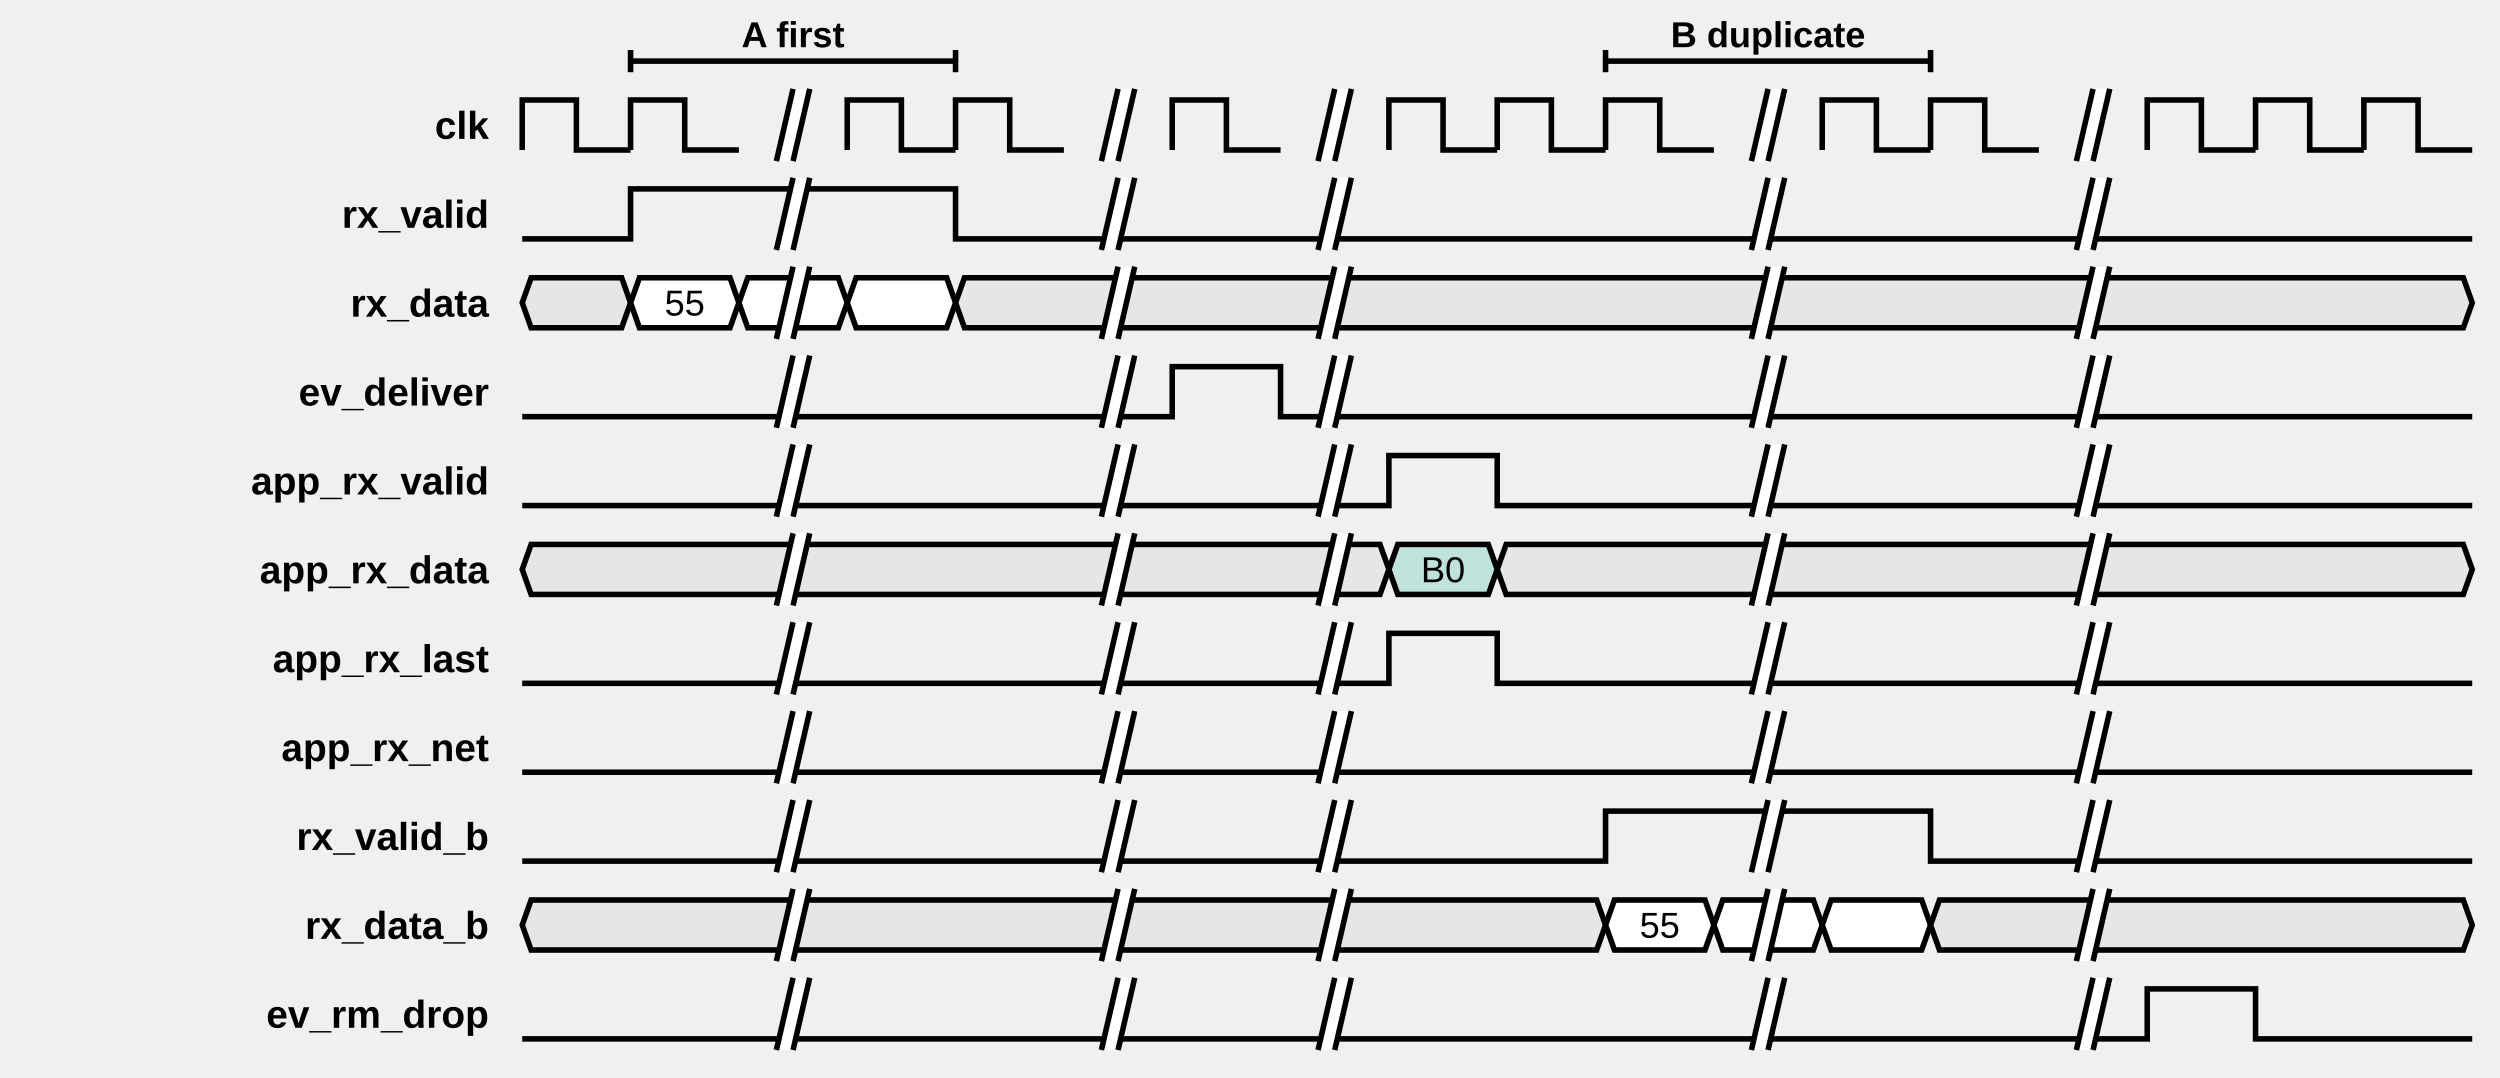
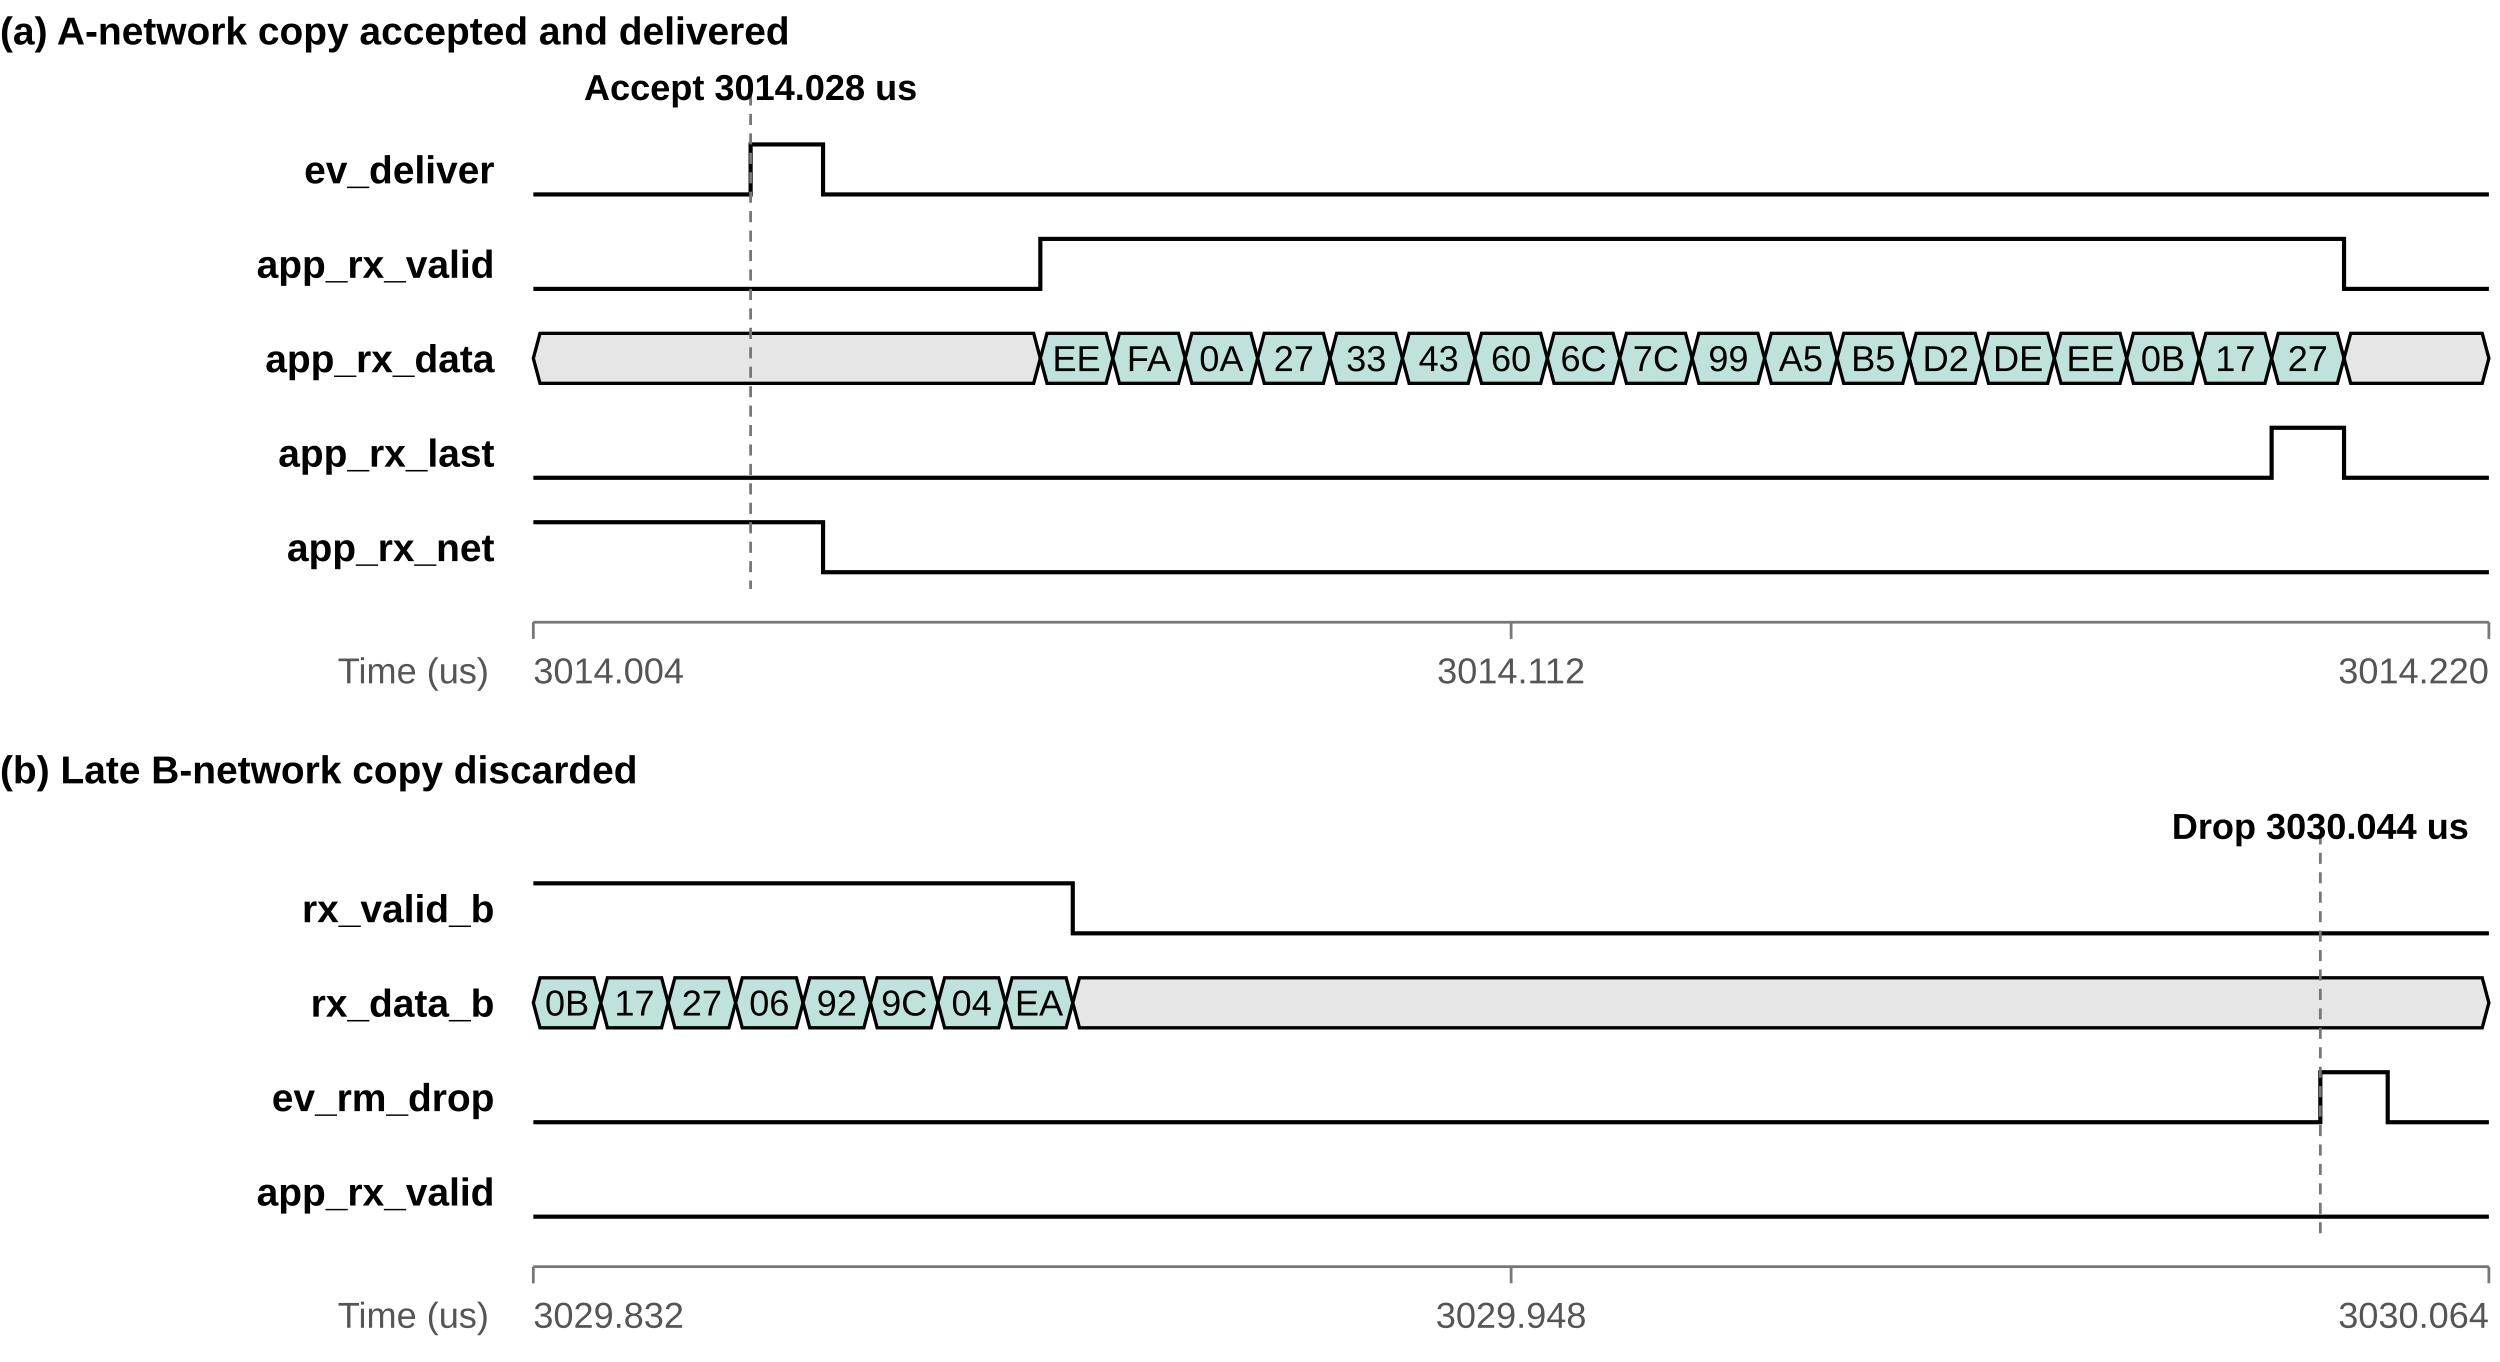
- <svg xmlns="http://www.w3.org/2000/svg" width="450pt" height="194pt" viewBox="0 0 450 194">
+ <svg xmlns="http://www.w3.org/2000/svg" width="450pt" height="245pt" viewBox="0 0 450 245">
  <style>text { font-family: Arial, Helvetica, sans-serif; }</style>
-   <style>path, line, polygon { stroke-width: 1.0; }</style>
-   <text x="88.00" y="25.00" font-size="7.0" text-anchor="end" fill="#000" font-weight="bold">clk</text>
-   <path d="M 94.00 27.00 L 94.00 18.00 L 103.75 18.00 L 103.75 27.00 L 113.50 27.00" fill="none" stroke="#000" stroke-width="0.6" />
-   <path d="M 113.50 27.00 L 113.50 18.00 L 123.25 18.00 L 123.25 27.00 L 133.00 27.00" fill="none" stroke="#000" stroke-width="0.6" />
-   <path d="M 152.50 27.00 L 152.50 18.00 L 162.25 18.00 L 162.25 27.00 L 172.00 27.00" fill="none" stroke="#000" stroke-width="0.6" />
-   <path d="M 172.00 27.00 L 172.00 18.00 L 181.75 18.00 L 181.75 27.00 L 191.50 27.00" fill="none" stroke="#000" stroke-width="0.6" />
-   <path d="M 211.00 27.00 L 211.00 18.00 L 220.75 18.00 L 220.75 27.00 L 230.50 27.00" fill="none" stroke="#000" stroke-width="0.6" />
-   <path d="M 250.00 27.00 L 250.00 18.00 L 259.75 18.00 L 259.75 27.00 L 269.50 27.00" fill="none" stroke="#000" stroke-width="0.6" />
-   <path d="M 269.50 27.00 L 269.50 18.00 L 279.25 18.00 L 279.25 27.00 L 289.00 27.00" fill="none" stroke="#000" stroke-width="0.6" />
-   <path d="M 289.00 27.00 L 289.00 18.00 L 298.75 18.00 L 298.75 27.00 L 308.50 27.00" fill="none" stroke="#000" stroke-width="0.6" />
-   <path d="M 328.00 27.00 L 328.00 18.00 L 337.75 18.00 L 337.75 27.00 L 347.50 27.00" fill="none" stroke="#000" stroke-width="0.6" />
-   <path d="M 347.50 27.00 L 347.50 18.00 L 357.25 18.00 L 357.25 27.00 L 367.00 27.00" fill="none" stroke="#000" stroke-width="0.6" />
-   <path d="M 386.50 27.00 L 386.50 18.00 L 396.25 18.00 L 396.25 27.00 L 406.00 27.00" fill="none" stroke="#000" stroke-width="0.6" />
-   <path d="M 406.00 27.00 L 406.00 18.00 L 415.75 18.00 L 415.75 27.00 L 425.50 27.00" fill="none" stroke="#000" stroke-width="0.6" />
-   <path d="M 425.50 27.00 L 425.50 18.00 L 435.25 18.00 L 435.25 27.00 L 445.00 27.00" fill="none" stroke="#000" stroke-width="0.6" />
-   <text x="88.00" y="41.00" font-size="7.0" text-anchor="end" fill="#000" font-weight="bold">rx_valid</text>
-   <path d="M 94.00 43.00 L 113.50 43.00 L 113.50 34.00 L 113.50 34.00 L 133.00 34.00 L 133.00 34.00 L 152.50 34.00 L 152.50 34.00 L 172.00 34.00 L 172.00 43.00 L 172.00 43.00 L 191.50 43.00 L 191.50 43.00 L 211.00 43.00 L 211.00 43.00 L 230.50 43.00 L 230.50 43.00 L 250.00 43.00 L 250.00 43.00 L 269.50 43.00 L 269.50 43.00 L 289.00 43.00 L 289.00 43.00 L 308.50 43.00 L 308.50 43.00 L 328.00 43.00 L 328.00 43.00 L 347.50 43.00 L 347.50 43.00 L 367.00 43.00 L 367.00 43.00 L 386.50 43.00 L 386.50 43.00 L 406.00 43.00 L 406.00 43.00 L 425.50 43.00 L 425.50 43.00 L 445.00 43.00" fill="none" stroke="#000" stroke-width="0.75" />
-   <text x="88.00" y="57.00" font-size="7.0" text-anchor="end" fill="#000" font-weight="bold">rx_data</text>
-   <polygon points="94.00,54.50 95.60,50.00 111.90,50.00 113.50,54.50 111.90,59.00 95.60,59.00" fill="#E6E6E6" stroke="#000" stroke-width="0.6" />
-   <polygon points="113.50,54.50 115.10,50.00 131.40,50.00 133.00,54.50 131.40,59.00 115.10,59.00" fill="#FFFFFF" stroke="#000" stroke-width="0.6" />
-   <text x="123.25" y="56.80" font-size="6.5" text-anchor="middle" fill="#000">55</text>
-   <polygon points="133.00,54.50 134.60,50.00 150.90,50.00 152.50,54.50 150.90,59.00 134.60,59.00" fill="#FFFFFF" stroke="#000" stroke-width="0.6" />
-   <polygon points="152.50,54.50 154.10,50.00 170.40,50.00 172.00,54.50 170.40,59.00 154.10,59.00" fill="#FFFFFF" stroke="#000" stroke-width="0.6" />
-   <polygon points="172.00,54.50 173.60,50.00 443.40,50.00 445.00,54.50 443.40,59.00 173.60,59.00" fill="#E6E6E6" stroke="#000" stroke-width="0.6" />
-   <text x="88.00" y="73.00" font-size="7.0" text-anchor="end" fill="#000" font-weight="bold">ev_deliver</text>
-   <path d="M 94.00 75.00 L 113.50 75.00 L 113.50 75.00 L 133.00 75.00 L 133.00 75.00 L 152.50 75.00 L 152.50 75.00 L 172.00 75.00 L 172.00 75.00 L 191.50 75.00 L 191.50 75.00 L 211.00 75.00 L 211.00 66.00 L 211.00 66.00 L 230.50 66.00 L 230.50 75.00 L 230.50 75.00 L 250.00 75.00 L 250.00 75.00 L 269.50 75.00 L 269.50 75.00 L 289.00 75.00 L 289.00 75.00 L 308.50 75.00 L 308.50 75.00 L 328.00 75.00 L 328.00 75.00 L 347.50 75.00 L 347.50 75.00 L 367.00 75.00 L 367.00 75.00 L 386.50 75.00 L 386.50 75.00 L 406.00 75.00 L 406.00 75.00 L 425.50 75.00 L 425.50 75.00 L 445.00 75.00" fill="none" stroke="#000" stroke-width="0.75" />
-   <text x="88.00" y="89.00" font-size="7.0" text-anchor="end" fill="#000" font-weight="bold">app_rx_valid</text>
-   <path d="M 94.00 91.00 L 113.50 91.00 L 113.50 91.00 L 133.00 91.00 L 133.00 91.00 L 152.50 91.00 L 152.50 91.00 L 172.00 91.00 L 172.00 91.00 L 191.50 91.00 L 191.50 91.00 L 211.00 91.00 L 211.00 91.00 L 230.50 91.00 L 230.50 91.00 L 250.00 91.00 L 250.00 82.00 L 250.00 82.00 L 269.50 82.00 L 269.50 91.00 L 269.50 91.00 L 289.00 91.00 L 289.00 91.00 L 308.50 91.00 L 308.50 91.00 L 328.00 91.00 L 328.00 91.00 L 347.50 91.00 L 347.50 91.00 L 367.00 91.00 L 367.00 91.00 L 386.50 91.00 L 386.50 91.00 L 406.00 91.00 L 406.00 91.00 L 425.50 91.00 L 425.50 91.00 L 445.00 91.00" fill="none" stroke="#000" stroke-width="0.75" />
-   <text x="88.00" y="105.00" font-size="7.0" text-anchor="end" fill="#000" font-weight="bold">app_rx_data</text>
-   <polygon points="94.00,102.50 95.60,98.00 248.40,98.00 250.00,102.50 248.40,107.00 95.60,107.00" fill="#E6E6E6" stroke="#000" stroke-width="0.6" />
-   <polygon points="250.00,102.50 251.60,98.00 267.90,98.00 269.50,102.50 267.90,107.00 251.60,107.00" fill="#BFE3DC" stroke="#000" stroke-width="0.6" />
-   <text x="259.75" y="104.80" font-size="6.5" text-anchor="middle" fill="#000">B0</text>
-   <polygon points="269.50,102.50 271.10,98.00 443.40,98.00 445.00,102.50 443.40,107.00 271.10,107.00" fill="#E6E6E6" stroke="#000" stroke-width="0.6" />
-   <text x="88.00" y="121.00" font-size="7.0" text-anchor="end" fill="#000" font-weight="bold">app_rx_last</text>
-   <path d="M 94.00 123.00 L 113.50 123.00 L 113.50 123.00 L 133.00 123.00 L 133.00 123.00 L 152.50 123.00 L 152.50 123.00 L 172.00 123.00 L 172.00 123.00 L 191.50 123.00 L 191.50 123.00 L 211.00 123.00 L 211.00 123.00 L 230.50 123.00 L 230.50 123.00 L 250.00 123.00 L 250.00 114.00 L 250.00 114.00 L 269.50 114.00 L 269.50 123.00 L 269.50 123.00 L 289.00 123.00 L 289.00 123.00 L 308.50 123.00 L 308.50 123.00 L 328.00 123.00 L 328.00 123.00 L 347.50 123.00 L 347.50 123.00 L 367.00 123.00 L 367.00 123.00 L 386.50 123.00 L 386.50 123.00 L 406.00 123.00 L 406.00 123.00 L 425.50 123.00 L 425.50 123.00 L 445.00 123.00" fill="none" stroke="#000" stroke-width="0.75" />
-   <text x="88.00" y="137.00" font-size="7.0" text-anchor="end" fill="#000" font-weight="bold">app_rx_net</text>
-   <path d="M 94.00 139.00 L 113.50 139.00 L 113.50 139.00 L 133.00 139.00 L 133.00 139.00 L 152.50 139.00 L 152.50 139.00 L 172.00 139.00 L 172.00 139.00 L 191.50 139.00 L 191.50 139.00 L 211.00 139.00 L 211.00 139.00 L 230.50 139.00 L 230.50 139.00 L 250.00 139.00 L 250.00 139.00 L 269.50 139.00 L 269.50 139.00 L 289.00 139.00 L 289.00 139.00 L 308.50 139.00 L 308.50 139.00 L 328.00 139.00 L 328.00 139.00 L 347.50 139.00 L 347.50 139.00 L 367.00 139.00 L 367.00 139.00 L 386.50 139.00 L 386.50 139.00 L 406.00 139.00 L 406.00 139.00 L 425.50 139.00 L 425.50 139.00 L 445.00 139.00" fill="none" stroke="#000" stroke-width="0.75" />
-   <text x="88.00" y="153.00" font-size="7.0" text-anchor="end" fill="#000" font-weight="bold">rx_valid_b</text>
-   <path d="M 94.00 155.00 L 113.50 155.00 L 113.50 155.00 L 133.00 155.00 L 133.00 155.00 L 152.50 155.00 L 152.50 155.00 L 172.00 155.00 L 172.00 155.00 L 191.50 155.00 L 191.50 155.00 L 211.00 155.00 L 211.00 155.00 L 230.50 155.00 L 230.50 155.00 L 250.00 155.00 L 250.00 155.00 L 269.50 155.00 L 269.50 155.00 L 289.00 155.00 L 289.00 146.00 L 289.00 146.00 L 308.50 146.00 L 308.50 146.00 L 328.00 146.00 L 328.00 146.00 L 347.50 146.00 L 347.50 155.00 L 347.50 155.00 L 367.00 155.00 L 367.00 155.00 L 386.50 155.00 L 386.50 155.00 L 406.00 155.00 L 406.00 155.00 L 425.50 155.00 L 425.50 155.00 L 445.00 155.00" fill="none" stroke="#000" stroke-width="0.75" />
-   <text x="88.00" y="169.00" font-size="7.0" text-anchor="end" fill="#000" font-weight="bold">rx_data_b</text>
-   <polygon points="94.00,166.50 95.60,162.00 287.40,162.00 289.00,166.50 287.40,171.00 95.60,171.00" fill="#E6E6E6" stroke="#000" stroke-width="0.6" />
-   <polygon points="289.00,166.50 290.60,162.00 306.90,162.00 308.50,166.50 306.90,171.00 290.60,171.00" fill="#FFFFFF" stroke="#000" stroke-width="0.6" />
-   <text x="298.75" y="168.80" font-size="6.5" text-anchor="middle" fill="#000">55</text>
-   <polygon points="308.50,166.50 310.10,162.00 326.40,162.00 328.00,166.50 326.40,171.00 310.10,171.00" fill="#FFFFFF" stroke="#000" stroke-width="0.6" />
-   <polygon points="328.00,166.50 329.60,162.00 345.90,162.00 347.50,166.50 345.90,171.00 329.60,171.00" fill="#FFFFFF" stroke="#000" stroke-width="0.6" />
-   <polygon points="347.50,166.50 349.10,162.00 443.40,162.00 445.00,166.50 443.40,171.00 349.10,171.00" fill="#E6E6E6" stroke="#000" stroke-width="0.6" />
-   <text x="88.00" y="185.00" font-size="7.0" text-anchor="end" fill="#000" font-weight="bold">ev_rm_drop</text>
-   <path d="M 94.00 187.00 L 113.50 187.00 L 113.50 187.00 L 133.00 187.00 L 133.00 187.00 L 152.50 187.00 L 152.50 187.00 L 172.00 187.00 L 172.00 187.00 L 191.50 187.00 L 191.50 187.00 L 211.00 187.00 L 211.00 187.00 L 230.50 187.00 L 230.50 187.00 L 250.00 187.00 L 250.00 187.00 L 269.50 187.00 L 269.50 187.00 L 289.00 187.00 L 289.00 187.00 L 308.50 187.00 L 308.50 187.00 L 328.00 187.00 L 328.00 187.00 L 347.50 187.00 L 347.50 187.00 L 367.00 187.00 L 367.00 187.00 L 386.50 187.00 L 386.50 178.00 L 386.50 178.00 L 406.00 178.00 L 406.00 187.00 L 406.00 187.00 L 425.50 187.00 L 425.50 187.00 L 445.00 187.00" fill="none" stroke="#000" stroke-width="0.75" />
-   <polygon points="139.75,29.00 142.75,16.00 145.75,16.00 142.75,29.00" fill="#fff" stroke="none" />
-   <path d="M 139.75 29.00 L 142.75 16.00" fill="none" stroke="#000" stroke-width="0.6" />
-   <path d="M 142.75 29.00 L 145.75 16.00" fill="none" stroke="#000" stroke-width="0.6" />
-   <polygon points="139.75,45.00 142.75,32.00 145.75,32.00 142.75,45.00" fill="#fff" stroke="none" />
-   <path d="M 139.75 45.00 L 142.75 32.00" fill="none" stroke="#000" stroke-width="0.6" />
-   <path d="M 142.75 45.00 L 145.75 32.00" fill="none" stroke="#000" stroke-width="0.6" />
-   <polygon points="139.75,61.00 142.75,48.00 145.75,48.00 142.75,61.00" fill="#fff" stroke="none" />
-   <path d="M 139.75 61.00 L 142.75 48.00" fill="none" stroke="#000" stroke-width="0.6" />
-   <path d="M 142.75 61.00 L 145.75 48.00" fill="none" stroke="#000" stroke-width="0.6" />
-   <polygon points="139.75,77.00 142.75,64.00 145.75,64.00 142.75,77.00" fill="#fff" stroke="none" />
-   <path d="M 139.75 77.00 L 142.75 64.00" fill="none" stroke="#000" stroke-width="0.6" />
-   <path d="M 142.75 77.00 L 145.75 64.00" fill="none" stroke="#000" stroke-width="0.6" />
-   <polygon points="139.75,93.00 142.75,80.00 145.75,80.00 142.75,93.00" fill="#fff" stroke="none" />
-   <path d="M 139.75 93.00 L 142.75 80.00" fill="none" stroke="#000" stroke-width="0.6" />
-   <path d="M 142.75 93.00 L 145.75 80.00" fill="none" stroke="#000" stroke-width="0.6" />
-   <polygon points="139.75,109.00 142.75,96.00 145.75,96.00 142.75,109.00" fill="#fff" stroke="none" />
-   <path d="M 139.75 109.00 L 142.75 96.00" fill="none" stroke="#000" stroke-width="0.6" />
-   <path d="M 142.75 109.00 L 145.75 96.00" fill="none" stroke="#000" stroke-width="0.6" />
-   <polygon points="139.75,125.00 142.75,112.00 145.75,112.00 142.75,125.00" fill="#fff" stroke="none" />
-   <path d="M 139.75 125.00 L 142.75 112.00" fill="none" stroke="#000" stroke-width="0.6" />
-   <path d="M 142.75 125.00 L 145.75 112.00" fill="none" stroke="#000" stroke-width="0.6" />
-   <polygon points="139.75,141.00 142.75,128.00 145.75,128.00 142.75,141.00" fill="#fff" stroke="none" />
-   <path d="M 139.75 141.00 L 142.75 128.00" fill="none" stroke="#000" stroke-width="0.6" />
-   <path d="M 142.75 141.00 L 145.75 128.00" fill="none" stroke="#000" stroke-width="0.6" />
-   <polygon points="139.75,157.00 142.75,144.00 145.75,144.00 142.75,157.00" fill="#fff" stroke="none" />
-   <path d="M 139.75 157.00 L 142.75 144.00" fill="none" stroke="#000" stroke-width="0.6" />
-   <path d="M 142.75 157.00 L 145.75 144.00" fill="none" stroke="#000" stroke-width="0.6" />
-   <polygon points="139.75,173.00 142.75,160.00 145.75,160.00 142.75,173.00" fill="#fff" stroke="none" />
-   <path d="M 139.75 173.00 L 142.75 160.00" fill="none" stroke="#000" stroke-width="0.6" />
-   <path d="M 142.75 173.00 L 145.75 160.00" fill="none" stroke="#000" stroke-width="0.6" />
-   <polygon points="139.75,189.00 142.75,176.00 145.75,176.00 142.75,189.00" fill="#fff" stroke="none" />
-   <path d="M 139.75 189.00 L 142.75 176.00" fill="none" stroke="#000" stroke-width="0.6" />
-   <path d="M 142.75 189.00 L 145.75 176.00" fill="none" stroke="#000" stroke-width="0.6" />
-   <polygon points="198.25,29.00 201.25,16.00 204.25,16.00 201.25,29.00" fill="#fff" stroke="none" />
-   <path d="M 198.25 29.00 L 201.25 16.00" fill="none" stroke="#000" stroke-width="0.6" />
-   <path d="M 201.25 29.00 L 204.25 16.00" fill="none" stroke="#000" stroke-width="0.6" />
-   <polygon points="198.25,45.00 201.25,32.00 204.25,32.00 201.25,45.00" fill="#fff" stroke="none" />
-   <path d="M 198.25 45.00 L 201.25 32.00" fill="none" stroke="#000" stroke-width="0.6" />
-   <path d="M 201.25 45.00 L 204.25 32.00" fill="none" stroke="#000" stroke-width="0.6" />
-   <polygon points="198.25,61.00 201.25,48.00 204.25,48.00 201.25,61.00" fill="#fff" stroke="none" />
-   <path d="M 198.25 61.00 L 201.25 48.00" fill="none" stroke="#000" stroke-width="0.6" />
-   <path d="M 201.25 61.00 L 204.25 48.00" fill="none" stroke="#000" stroke-width="0.6" />
-   <polygon points="198.25,77.00 201.25,64.00 204.25,64.00 201.25,77.00" fill="#fff" stroke="none" />
-   <path d="M 198.25 77.00 L 201.25 64.00" fill="none" stroke="#000" stroke-width="0.6" />
-   <path d="M 201.25 77.00 L 204.25 64.00" fill="none" stroke="#000" stroke-width="0.6" />
-   <polygon points="198.25,93.00 201.25,80.00 204.25,80.00 201.25,93.00" fill="#fff" stroke="none" />
-   <path d="M 198.25 93.00 L 201.25 80.00" fill="none" stroke="#000" stroke-width="0.6" />
-   <path d="M 201.25 93.00 L 204.25 80.00" fill="none" stroke="#000" stroke-width="0.6" />
-   <polygon points="198.25,109.00 201.25,96.00 204.25,96.00 201.25,109.00" fill="#fff" stroke="none" />
-   <path d="M 198.25 109.00 L 201.25 96.00" fill="none" stroke="#000" stroke-width="0.6" />
-   <path d="M 201.25 109.00 L 204.25 96.00" fill="none" stroke="#000" stroke-width="0.6" />
-   <polygon points="198.25,125.00 201.25,112.00 204.25,112.00 201.25,125.00" fill="#fff" stroke="none" />
-   <path d="M 198.25 125.00 L 201.25 112.00" fill="none" stroke="#000" stroke-width="0.6" />
-   <path d="M 201.25 125.00 L 204.25 112.00" fill="none" stroke="#000" stroke-width="0.6" />
-   <polygon points="198.25,141.00 201.25,128.00 204.25,128.00 201.25,141.00" fill="#fff" stroke="none" />
-   <path d="M 198.25 141.00 L 201.25 128.00" fill="none" stroke="#000" stroke-width="0.6" />
-   <path d="M 201.25 141.00 L 204.25 128.00" fill="none" stroke="#000" stroke-width="0.6" />
-   <polygon points="198.25,157.00 201.25,144.00 204.25,144.00 201.25,157.00" fill="#fff" stroke="none" />
-   <path d="M 198.25 157.00 L 201.25 144.00" fill="none" stroke="#000" stroke-width="0.6" />
-   <path d="M 201.25 157.00 L 204.25 144.00" fill="none" stroke="#000" stroke-width="0.6" />
-   <polygon points="198.25,173.00 201.25,160.00 204.25,160.00 201.25,173.00" fill="#fff" stroke="none" />
-   <path d="M 198.25 173.00 L 201.25 160.00" fill="none" stroke="#000" stroke-width="0.6" />
-   <path d="M 201.25 173.00 L 204.25 160.00" fill="none" stroke="#000" stroke-width="0.6" />
-   <polygon points="198.25,189.00 201.25,176.00 204.25,176.00 201.25,189.00" fill="#fff" stroke="none" />
-   <path d="M 198.25 189.00 L 201.25 176.00" fill="none" stroke="#000" stroke-width="0.6" />
-   <path d="M 201.25 189.00 L 204.25 176.00" fill="none" stroke="#000" stroke-width="0.6" />
-   <polygon points="237.25,29.00 240.25,16.00 243.25,16.00 240.25,29.00" fill="#fff" stroke="none" />
-   <path d="M 237.25 29.00 L 240.25 16.00" fill="none" stroke="#000" stroke-width="0.6" />
-   <path d="M 240.25 29.00 L 243.25 16.00" fill="none" stroke="#000" stroke-width="0.6" />
-   <polygon points="237.25,45.00 240.25,32.00 243.25,32.00 240.25,45.00" fill="#fff" stroke="none" />
-   <path d="M 237.25 45.00 L 240.25 32.00" fill="none" stroke="#000" stroke-width="0.6" />
-   <path d="M 240.25 45.00 L 243.25 32.00" fill="none" stroke="#000" stroke-width="0.6" />
-   <polygon points="237.25,61.00 240.25,48.00 243.25,48.00 240.25,61.00" fill="#fff" stroke="none" />
-   <path d="M 237.25 61.00 L 240.25 48.00" fill="none" stroke="#000" stroke-width="0.6" />
-   <path d="M 240.25 61.00 L 243.25 48.00" fill="none" stroke="#000" stroke-width="0.6" />
-   <polygon points="237.25,77.00 240.25,64.00 243.25,64.00 240.25,77.00" fill="#fff" stroke="none" />
-   <path d="M 237.25 77.00 L 240.25 64.00" fill="none" stroke="#000" stroke-width="0.6" />
-   <path d="M 240.25 77.00 L 243.25 64.00" fill="none" stroke="#000" stroke-width="0.6" />
-   <polygon points="237.25,93.00 240.25,80.00 243.25,80.00 240.25,93.00" fill="#fff" stroke="none" />
-   <path d="M 237.25 93.00 L 240.25 80.00" fill="none" stroke="#000" stroke-width="0.6" />
-   <path d="M 240.25 93.00 L 243.25 80.00" fill="none" stroke="#000" stroke-width="0.6" />
-   <polygon points="237.25,109.00 240.25,96.00 243.25,96.00 240.25,109.00" fill="#fff" stroke="none" />
-   <path d="M 237.25 109.00 L 240.25 96.00" fill="none" stroke="#000" stroke-width="0.6" />
-   <path d="M 240.25 109.00 L 243.25 96.00" fill="none" stroke="#000" stroke-width="0.6" />
-   <polygon points="237.25,125.00 240.25,112.00 243.25,112.00 240.25,125.00" fill="#fff" stroke="none" />
-   <path d="M 237.25 125.00 L 240.25 112.00" fill="none" stroke="#000" stroke-width="0.6" />
-   <path d="M 240.25 125.00 L 243.25 112.00" fill="none" stroke="#000" stroke-width="0.6" />
-   <polygon points="237.25,141.00 240.25,128.00 243.25,128.00 240.25,141.00" fill="#fff" stroke="none" />
-   <path d="M 237.25 141.00 L 240.25 128.00" fill="none" stroke="#000" stroke-width="0.6" />
-   <path d="M 240.25 141.00 L 243.25 128.00" fill="none" stroke="#000" stroke-width="0.6" />
-   <polygon points="237.25,157.00 240.25,144.00 243.25,144.00 240.25,157.00" fill="#fff" stroke="none" />
-   <path d="M 237.25 157.00 L 240.25 144.00" fill="none" stroke="#000" stroke-width="0.6" />
-   <path d="M 240.25 157.00 L 243.25 144.00" fill="none" stroke="#000" stroke-width="0.6" />
-   <polygon points="237.25,173.00 240.25,160.00 243.25,160.00 240.25,173.00" fill="#fff" stroke="none" />
-   <path d="M 237.25 173.00 L 240.25 160.00" fill="none" stroke="#000" stroke-width="0.6" />
-   <path d="M 240.25 173.00 L 243.25 160.00" fill="none" stroke="#000" stroke-width="0.6" />
-   <polygon points="237.25,189.00 240.25,176.00 243.25,176.00 240.25,189.00" fill="#fff" stroke="none" />
-   <path d="M 237.25 189.00 L 240.25 176.00" fill="none" stroke="#000" stroke-width="0.6" />
-   <path d="M 240.25 189.00 L 243.25 176.00" fill="none" stroke="#000" stroke-width="0.6" />
-   <polygon points="315.25,29.00 318.25,16.00 321.25,16.00 318.25,29.00" fill="#fff" stroke="none" />
-   <path d="M 315.25 29.00 L 318.25 16.00" fill="none" stroke="#000" stroke-width="0.6" />
-   <path d="M 318.25 29.00 L 321.25 16.00" fill="none" stroke="#000" stroke-width="0.6" />
-   <polygon points="315.25,45.00 318.25,32.00 321.25,32.00 318.25,45.00" fill="#fff" stroke="none" />
-   <path d="M 315.25 45.00 L 318.25 32.00" fill="none" stroke="#000" stroke-width="0.6" />
-   <path d="M 318.25 45.00 L 321.25 32.00" fill="none" stroke="#000" stroke-width="0.6" />
-   <polygon points="315.25,61.00 318.25,48.00 321.25,48.00 318.25,61.00" fill="#fff" stroke="none" />
-   <path d="M 315.25 61.00 L 318.25 48.00" fill="none" stroke="#000" stroke-width="0.6" />
-   <path d="M 318.25 61.00 L 321.25 48.00" fill="none" stroke="#000" stroke-width="0.6" />
-   <polygon points="315.25,77.00 318.25,64.00 321.25,64.00 318.25,77.00" fill="#fff" stroke="none" />
-   <path d="M 315.25 77.00 L 318.25 64.00" fill="none" stroke="#000" stroke-width="0.6" />
-   <path d="M 318.25 77.00 L 321.25 64.00" fill="none" stroke="#000" stroke-width="0.6" />
-   <polygon points="315.25,93.00 318.25,80.00 321.25,80.00 318.25,93.00" fill="#fff" stroke="none" />
-   <path d="M 315.25 93.00 L 318.25 80.00" fill="none" stroke="#000" stroke-width="0.6" />
-   <path d="M 318.25 93.00 L 321.25 80.00" fill="none" stroke="#000" stroke-width="0.6" />
-   <polygon points="315.25,109.00 318.25,96.00 321.25,96.00 318.25,109.00" fill="#fff" stroke="none" />
-   <path d="M 315.25 109.00 L 318.25 96.00" fill="none" stroke="#000" stroke-width="0.6" />
-   <path d="M 318.25 109.00 L 321.25 96.00" fill="none" stroke="#000" stroke-width="0.6" />
-   <polygon points="315.25,125.00 318.25,112.00 321.25,112.00 318.25,125.00" fill="#fff" stroke="none" />
-   <path d="M 315.25 125.00 L 318.25 112.00" fill="none" stroke="#000" stroke-width="0.6" />
-   <path d="M 318.25 125.00 L 321.25 112.00" fill="none" stroke="#000" stroke-width="0.6" />
-   <polygon points="315.25,141.00 318.25,128.00 321.25,128.00 318.25,141.00" fill="#fff" stroke="none" />
-   <path d="M 315.25 141.00 L 318.25 128.00" fill="none" stroke="#000" stroke-width="0.6" />
-   <path d="M 318.25 141.00 L 321.25 128.00" fill="none" stroke="#000" stroke-width="0.6" />
-   <polygon points="315.25,157.00 318.25,144.00 321.25,144.00 318.25,157.00" fill="#fff" stroke="none" />
-   <path d="M 315.25 157.00 L 318.25 144.00" fill="none" stroke="#000" stroke-width="0.6" />
-   <path d="M 318.25 157.00 L 321.25 144.00" fill="none" stroke="#000" stroke-width="0.6" />
-   <polygon points="315.25,173.00 318.25,160.00 321.25,160.00 318.25,173.00" fill="#fff" stroke="none" />
-   <path d="M 315.25 173.00 L 318.25 160.00" fill="none" stroke="#000" stroke-width="0.6" />
-   <path d="M 318.25 173.00 L 321.25 160.00" fill="none" stroke="#000" stroke-width="0.6" />
-   <polygon points="315.25,189.00 318.25,176.00 321.25,176.00 318.25,189.00" fill="#fff" stroke="none" />
-   <path d="M 315.25 189.00 L 318.25 176.00" fill="none" stroke="#000" stroke-width="0.6" />
-   <path d="M 318.25 189.00 L 321.25 176.00" fill="none" stroke="#000" stroke-width="0.6" />
-   <polygon points="373.75,29.00 376.75,16.00 379.75,16.00 376.75,29.00" fill="#fff" stroke="none" />
-   <path d="M 373.75 29.00 L 376.75 16.00" fill="none" stroke="#000" stroke-width="0.6" />
-   <path d="M 376.75 29.00 L 379.75 16.00" fill="none" stroke="#000" stroke-width="0.6" />
-   <polygon points="373.75,45.00 376.75,32.00 379.75,32.00 376.75,45.00" fill="#fff" stroke="none" />
-   <path d="M 373.75 45.00 L 376.75 32.00" fill="none" stroke="#000" stroke-width="0.6" />
-   <path d="M 376.75 45.00 L 379.75 32.00" fill="none" stroke="#000" stroke-width="0.6" />
-   <polygon points="373.75,61.00 376.75,48.00 379.75,48.00 376.75,61.00" fill="#fff" stroke="none" />
-   <path d="M 373.75 61.00 L 376.75 48.00" fill="none" stroke="#000" stroke-width="0.6" />
-   <path d="M 376.75 61.00 L 379.75 48.00" fill="none" stroke="#000" stroke-width="0.6" />
-   <polygon points="373.75,77.00 376.75,64.00 379.75,64.00 376.75,77.00" fill="#fff" stroke="none" />
-   <path d="M 373.75 77.00 L 376.75 64.00" fill="none" stroke="#000" stroke-width="0.6" />
-   <path d="M 376.75 77.00 L 379.75 64.00" fill="none" stroke="#000" stroke-width="0.6" />
-   <polygon points="373.75,93.00 376.75,80.00 379.75,80.00 376.75,93.00" fill="#fff" stroke="none" />
-   <path d="M 373.75 93.00 L 376.75 80.00" fill="none" stroke="#000" stroke-width="0.6" />
-   <path d="M 376.75 93.00 L 379.75 80.00" fill="none" stroke="#000" stroke-width="0.6" />
-   <polygon points="373.75,109.00 376.75,96.00 379.75,96.00 376.75,109.00" fill="#fff" stroke="none" />
-   <path d="M 373.75 109.00 L 376.75 96.00" fill="none" stroke="#000" stroke-width="0.6" />
-   <path d="M 376.75 109.00 L 379.75 96.00" fill="none" stroke="#000" stroke-width="0.6" />
-   <polygon points="373.75,125.00 376.75,112.00 379.75,112.00 376.75,125.00" fill="#fff" stroke="none" />
-   <path d="M 373.75 125.00 L 376.75 112.00" fill="none" stroke="#000" stroke-width="0.6" />
-   <path d="M 376.75 125.00 L 379.75 112.00" fill="none" stroke="#000" stroke-width="0.6" />
-   <polygon points="373.75,141.00 376.75,128.00 379.75,128.00 376.75,141.00" fill="#fff" stroke="none" />
-   <path d="M 373.75 141.00 L 376.75 128.00" fill="none" stroke="#000" stroke-width="0.6" />
-   <path d="M 376.75 141.00 L 379.75 128.00" fill="none" stroke="#000" stroke-width="0.6" />
-   <polygon points="373.75,157.00 376.75,144.00 379.75,144.00 376.75,157.00" fill="#fff" stroke="none" />
-   <path d="M 373.75 157.00 L 376.75 144.00" fill="none" stroke="#000" stroke-width="0.6" />
-   <path d="M 376.75 157.00 L 379.75 144.00" fill="none" stroke="#000" stroke-width="0.6" />
-   <polygon points="373.75,173.00 376.75,160.00 379.75,160.00 376.75,173.00" fill="#fff" stroke="none" />
-   <path d="M 373.75 173.00 L 376.75 160.00" fill="none" stroke="#000" stroke-width="0.6" />
-   <path d="M 376.75 173.00 L 379.75 160.00" fill="none" stroke="#000" stroke-width="0.6" />
-   <polygon points="373.75,189.00 376.75,176.00 379.75,176.00 376.75,189.00" fill="#fff" stroke="none" />
-   <path d="M 373.75 189.00 L 376.75 176.00" fill="none" stroke="#000" stroke-width="0.6" />
-   <path d="M 376.75 189.00 L 379.75 176.00" fill="none" stroke="#000" stroke-width="0.6" />
-   <path d="M 113.50 9.00 L 113.50 13.00 M 172.00 9.00 L 172.00 13.00 M 113.50 11.00 L 172.00 11.00" fill="none" stroke="#000" stroke-width="0.5" />
-   <text x="142.75" y="8.50" font-size="6.5" text-anchor="middle" fill="#000" font-weight="bold">A first</text>
-   <path d="M 289.00 9.00 L 289.00 13.00 M 347.50 9.00 L 347.50 13.00 M 289.00 11.00 L 347.50 11.00" fill="none" stroke="#000" stroke-width="0.5" />
-   <text x="318.25" y="8.50" font-size="6.5" text-anchor="middle" fill="#000" font-weight="bold">B duplicate</text>
+   <rect x="0.00" y="0.00" width="450.00" height="266.00" rx="0" fill="#FFFFFF" stroke="none" stroke-width="0" />
+   <text x="0.00" y="8.00" font-size="7" text-anchor="start" fill="#000" font-weight="bold">(a) A-network copy accepted and delivered</text>
+   <text x="89.00" y="33.00" font-size="7" text-anchor="end" fill="#000" font-weight="bold">ev_deliver</text>
+   <path d="M 96.00 35.00 L 135.11 35.00 L 135.11 26.00 L 148.15 26.00 L 148.15 35.00 L 448.00 35.00" fill="none" stroke="#000" stroke-width="0.75" />
+   <text x="89.00" y="50.00" font-size="7" text-anchor="end" fill="#000" font-weight="bold">app_rx_valid</text>
+   <path d="M 96.00 52.00 L 187.26 52.00 L 187.26 43.00 L 421.93 43.00 L 421.93 52.00 L 448.00 52.00" fill="none" stroke="#000" stroke-width="0.75" />
+   <text x="89.00" y="67.00" font-size="7" text-anchor="end" fill="#000" font-weight="bold">app_rx_data</text>
+   <polygon points="96.00,64.50 97.20,60.00 186.06,60.00 187.26,64.50 186.06,69.00 97.20,69.00" fill="#E6E6E6" stroke="#000" stroke-width="0.6" />
+   <polygon points="187.26,64.50 188.46,60.00 199.10,60.00 200.30,64.50 199.10,69.00 188.46,69.00" fill="#BFE3DC" stroke="#000" stroke-width="0.6" />
+   <text x="193.78" y="66.80" font-size="6.5" text-anchor="middle" fill="#000">EE</text>
+   <polygon points="200.30,64.50 201.50,60.00 212.13,60.00 213.33,64.50 212.13,69.00 201.50,69.00" fill="#BFE3DC" stroke="#000" stroke-width="0.6" />
+   <text x="206.81" y="66.80" font-size="6.5" text-anchor="middle" fill="#000">FA</text>
+   <polygon points="213.33,64.50 214.53,60.00 225.17,60.00 226.37,64.50 225.17,69.00 214.53,69.00" fill="#BFE3DC" stroke="#000" stroke-width="0.6" />
+   <text x="219.85" y="66.80" font-size="6.5" text-anchor="middle" fill="#000">0A</text>
+   <polygon points="226.37,64.50 227.57,60.00 238.21,60.00 239.41,64.50 238.21,69.00 227.57,69.00" fill="#BFE3DC" stroke="#000" stroke-width="0.6" />
+   <text x="232.89" y="66.80" font-size="6.5" text-anchor="middle" fill="#000">27</text>
+   <polygon points="239.41,64.50 240.61,60.00 251.24,60.00 252.44,64.50 251.24,69.00 240.61,69.00" fill="#BFE3DC" stroke="#000" stroke-width="0.6" />
+   <text x="245.93" y="66.80" font-size="6.5" text-anchor="middle" fill="#000">33</text>
+   <polygon points="252.44,64.50 253.64,60.00 264.28,60.00 265.48,64.50 264.28,69.00 253.64,69.00" fill="#BFE3DC" stroke="#000" stroke-width="0.6" />
+   <text x="258.96" y="66.80" font-size="6.5" text-anchor="middle" fill="#000">43</text>
+   <polygon points="265.48,64.50 266.68,60.00 277.32,60.00 278.52,64.50 277.32,69.00 266.68,69.00" fill="#BFE3DC" stroke="#000" stroke-width="0.6" />
+   <text x="272.00" y="66.80" font-size="6.5" text-anchor="middle" fill="#000">60</text>
+   <polygon points="278.52,64.50 279.72,60.00 290.36,60.00 291.56,64.50 290.36,69.00 279.72,69.00" fill="#BFE3DC" stroke="#000" stroke-width="0.6" />
+   <text x="285.04" y="66.80" font-size="6.5" text-anchor="middle" fill="#000">6C</text>
+   <polygon points="291.56,64.50 292.76,60.00 303.39,60.00 304.59,64.50 303.39,69.00 292.76,69.00" fill="#BFE3DC" stroke="#000" stroke-width="0.6" />
+   <text x="298.07" y="66.80" font-size="6.5" text-anchor="middle" fill="#000">7C</text>
+   <polygon points="304.59,64.50 305.79,60.00 316.43,60.00 317.63,64.50 316.43,69.00 305.79,69.00" fill="#BFE3DC" stroke="#000" stroke-width="0.6" />
+   <text x="311.11" y="66.80" font-size="6.5" text-anchor="middle" fill="#000">99</text>
+   <polygon points="317.63,64.50 318.83,60.00 329.47,60.00 330.67,64.50 329.47,69.00 318.83,69.00" fill="#BFE3DC" stroke="#000" stroke-width="0.6" />
+   <text x="324.15" y="66.80" font-size="6.5" text-anchor="middle" fill="#000">A5</text>
+   <polygon points="330.67,64.50 331.87,60.00 342.50,60.00 343.70,64.50 342.50,69.00 331.87,69.00" fill="#BFE3DC" stroke="#000" stroke-width="0.6" />
+   <text x="337.19" y="66.80" font-size="6.5" text-anchor="middle" fill="#000">B5</text>
+   <polygon points="343.70,64.50 344.90,60.00 355.54,60.00 356.74,64.50 355.54,69.00 344.90,69.00" fill="#BFE3DC" stroke="#000" stroke-width="0.6" />
+   <text x="350.22" y="66.80" font-size="6.5" text-anchor="middle" fill="#000">D2</text>
+   <polygon points="356.74,64.50 357.94,60.00 368.58,60.00 369.78,64.50 368.58,69.00 357.94,69.00" fill="#BFE3DC" stroke="#000" stroke-width="0.6" />
+   <text x="363.26" y="66.80" font-size="6.5" text-anchor="middle" fill="#000">DE</text>
+   <polygon points="369.78,64.50 370.98,60.00 381.61,60.00 382.81,64.50 381.61,69.00 370.98,69.00" fill="#BFE3DC" stroke="#000" stroke-width="0.6" />
+   <text x="376.30" y="66.80" font-size="6.5" text-anchor="middle" fill="#000">EE</text>
+   <polygon points="382.81,64.50 384.01,60.00 394.65,60.00 395.85,64.50 394.65,69.00 384.01,69.00" fill="#BFE3DC" stroke="#000" stroke-width="0.6" />
+   <text x="389.33" y="66.80" font-size="6.5" text-anchor="middle" fill="#000">0B</text>
+   <polygon points="395.85,64.50 397.05,60.00 407.69,60.00 408.89,64.50 407.69,69.00 397.05,69.00" fill="#BFE3DC" stroke="#000" stroke-width="0.6" />
+   <text x="402.37" y="66.80" font-size="6.5" text-anchor="middle" fill="#000">17</text>
+   <polygon points="408.89,64.50 410.09,60.00 420.73,60.00 421.93,64.50 420.73,69.00 410.09,69.00" fill="#BFE3DC" stroke="#000" stroke-width="0.6" />
+   <text x="415.41" y="66.80" font-size="6.5" text-anchor="middle" fill="#000">27</text>
+   <polygon points="421.93,64.50 423.13,60.00 446.80,60.00 448.00,64.50 446.80,69.00 423.13,69.00" fill="#E6E6E6" stroke="#000" stroke-width="0.6" />
+   <text x="89.00" y="84.00" font-size="7" text-anchor="end" fill="#000" font-weight="bold">app_rx_last</text>
+   <path d="M 96.00 86.00 L 408.89 86.00 L 408.89 77.00 L 421.93 77.00 L 421.93 86.00 L 448.00 86.00" fill="none" stroke="#000" stroke-width="0.75" />
+   <text x="89.00" y="101.00" font-size="7" text-anchor="end" fill="#000" font-weight="bold">app_rx_net</text>
+   <path d="M 96.00 94.00 L 148.15 94.00 L 148.15 103.00 L 448.00 103.00" fill="none" stroke="#000" stroke-width="0.75" />
+   <line x1="135.11" y1="17.00" x2="135.11" y2="106.00" stroke="#777" stroke-width="0.5" stroke-dasharray="2 1.5" />
+   <text x="135.11" y="18.00" font-size="6.5" text-anchor="middle" fill="#000" font-weight="bold">Accept 3014.028 us</text>
+   <path d="M 96.00 112.00 L 448.00 112.00" fill="none" stroke="#777" stroke-width="0.5" />
+   <path d="M 96.00 112.00 L 96.00 115.00" fill="none" stroke="#777" stroke-width="0.5" />
+   <text x="96.00" y="123.00" font-size="6.5" text-anchor="start" fill="#555">3014.004</text>
+   <path d="M 272.00 112.00 L 272.00 115.00" fill="none" stroke="#777" stroke-width="0.5" />
+   <text x="272.00" y="123.00" font-size="6.5" text-anchor="middle" fill="#555">3014.112</text>
+   <path d="M 448.00 112.00 L 448.00 115.00" fill="none" stroke="#777" stroke-width="0.5" />
+   <text x="448.00" y="123.00" font-size="6.5" text-anchor="end" fill="#555">3014.220</text>
+   <text x="88.00" y="123.00" font-size="6.5" text-anchor="end" fill="#555">Time (us)</text>
+   <text x="0.00" y="141.00" font-size="7" text-anchor="start" fill="#000" font-weight="bold">(b) Late B-network copy discarded</text>
+   <text x="89.00" y="166.00" font-size="7" text-anchor="end" fill="#000" font-weight="bold">rx_valid_b</text>
+   <path d="M 96.00 159.00 L 193.10 159.00 L 193.10 168.00 L 448.00 168.00" fill="none" stroke="#000" stroke-width="0.75" />
+   <text x="89.00" y="183.00" font-size="7" text-anchor="end" fill="#000" font-weight="bold">rx_data_b</text>
+   <polygon points="96.00,180.50 97.20,176.00 106.94,176.00 108.14,180.50 106.94,185.00 97.20,185.00" fill="#BFE3DC" stroke="#000" stroke-width="0.6" />
+   <text x="102.07" y="182.80" font-size="6.5" text-anchor="middle" fill="#000">0B</text>
+   <polygon points="108.14,180.50 109.34,176.00 119.08,176.00 120.28,180.50 119.08,185.00 109.34,185.00" fill="#BFE3DC" stroke="#000" stroke-width="0.6" />
+   <text x="114.21" y="182.80" font-size="6.5" text-anchor="middle" fill="#000">17</text>
+   <polygon points="120.28,180.50 121.48,176.00 131.21,176.00 132.41,180.50 131.21,185.00 121.48,185.00" fill="#BFE3DC" stroke="#000" stroke-width="0.6" />
+   <text x="126.34" y="182.80" font-size="6.5" text-anchor="middle" fill="#000">27</text>
+   <polygon points="132.41,180.50 133.61,176.00 143.35,176.00 144.55,180.50 143.35,185.00 133.61,185.00" fill="#BFE3DC" stroke="#000" stroke-width="0.6" />
+   <text x="138.48" y="182.80" font-size="6.5" text-anchor="middle" fill="#000">06</text>
+   <polygon points="144.55,180.50 145.75,176.00 155.49,176.00 156.69,180.50 155.49,185.00 145.75,185.00" fill="#BFE3DC" stroke="#000" stroke-width="0.6" />
+   <text x="150.62" y="182.80" font-size="6.5" text-anchor="middle" fill="#000">92</text>
+   <polygon points="156.69,180.50 157.89,176.00 167.63,176.00 168.83,180.50 167.63,185.00 157.89,185.00" fill="#BFE3DC" stroke="#000" stroke-width="0.6" />
+   <text x="162.76" y="182.80" font-size="6.5" text-anchor="middle" fill="#000">9C</text>
+   <polygon points="168.83,180.50 170.03,176.00 179.77,176.00 180.97,180.50 179.77,185.00 170.03,185.00" fill="#BFE3DC" stroke="#000" stroke-width="0.6" />
+   <text x="174.90" y="182.80" font-size="6.5" text-anchor="middle" fill="#000">04</text>
+   <polygon points="180.97,180.50 182.17,176.00 191.90,176.00 193.10,180.50 191.90,185.00 182.17,185.00" fill="#BFE3DC" stroke="#000" stroke-width="0.6" />
+   <text x="187.03" y="182.80" font-size="6.5" text-anchor="middle" fill="#000">EA</text>
+   <polygon points="193.10,180.50 194.30,176.00 446.80,176.00 448.00,180.50 446.80,185.00 194.30,185.00" fill="#E6E6E6" stroke="#000" stroke-width="0.6" />
+   <text x="89.00" y="200.00" font-size="7" text-anchor="end" fill="#000" font-weight="bold">ev_rm_drop</text>
+   <path d="M 96.00 202.00 L 417.66 202.00 L 417.66 193.00 L 429.79 193.00 L 429.79 202.00 L 448.00 202.00" fill="none" stroke="#000" stroke-width="0.75" />
+   <text x="89.00" y="217.00" font-size="7" text-anchor="end" fill="#000" font-weight="bold">app_rx_valid</text>
+   <path d="M 96.00 219.00 L 448.00 219.00" fill="none" stroke="#000" stroke-width="0.75" />
+   <line x1="417.66" y1="150.00" x2="417.66" y2="222.00" stroke="#777" stroke-width="0.5" stroke-dasharray="2 1.5" />
+   <text x="417.66" y="151.00" font-size="6.5" text-anchor="middle" fill="#000" font-weight="bold">Drop 3030.044 us</text>
+   <path d="M 96.00 228.00 L 448.00 228.00" fill="none" stroke="#777" stroke-width="0.5" />
+   <path d="M 96.00 228.00 L 96.00 231.00" fill="none" stroke="#777" stroke-width="0.5" />
+   <text x="96.00" y="239.00" font-size="6.5" text-anchor="start" fill="#555">3029.832</text>
+   <path d="M 272.00 228.00 L 272.00 231.00" fill="none" stroke="#777" stroke-width="0.5" />
+   <text x="272.00" y="239.00" font-size="6.5" text-anchor="middle" fill="#555">3029.948</text>
+   <path d="M 448.00 228.00 L 448.00 231.00" fill="none" stroke="#777" stroke-width="0.5" />
+   <text x="448.00" y="239.00" font-size="6.5" text-anchor="end" fill="#555">3030.064</text>
+   <text x="88.00" y="239.00" font-size="6.5" text-anchor="end" fill="#555">Time (us)</text>
</svg>
